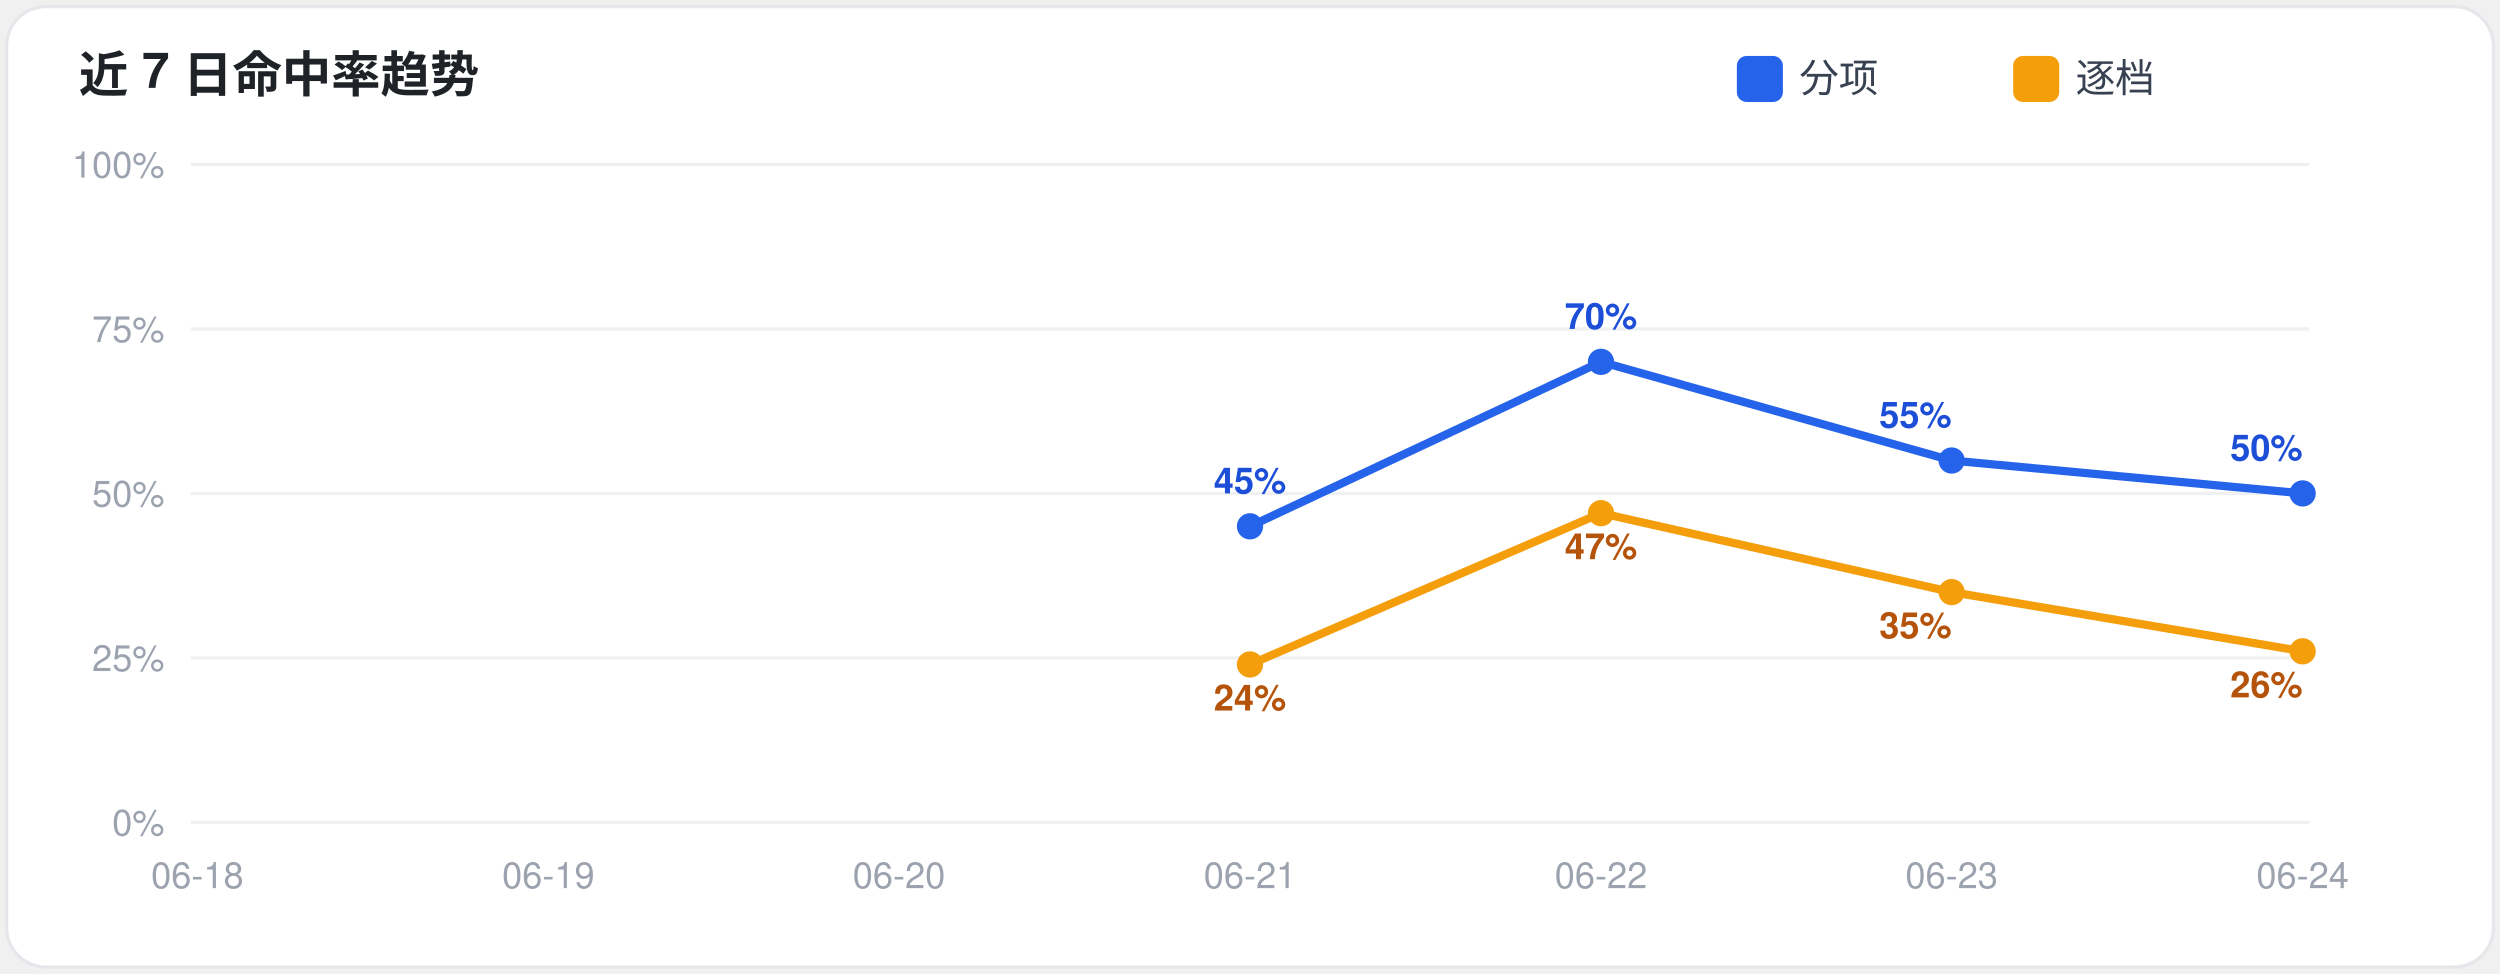
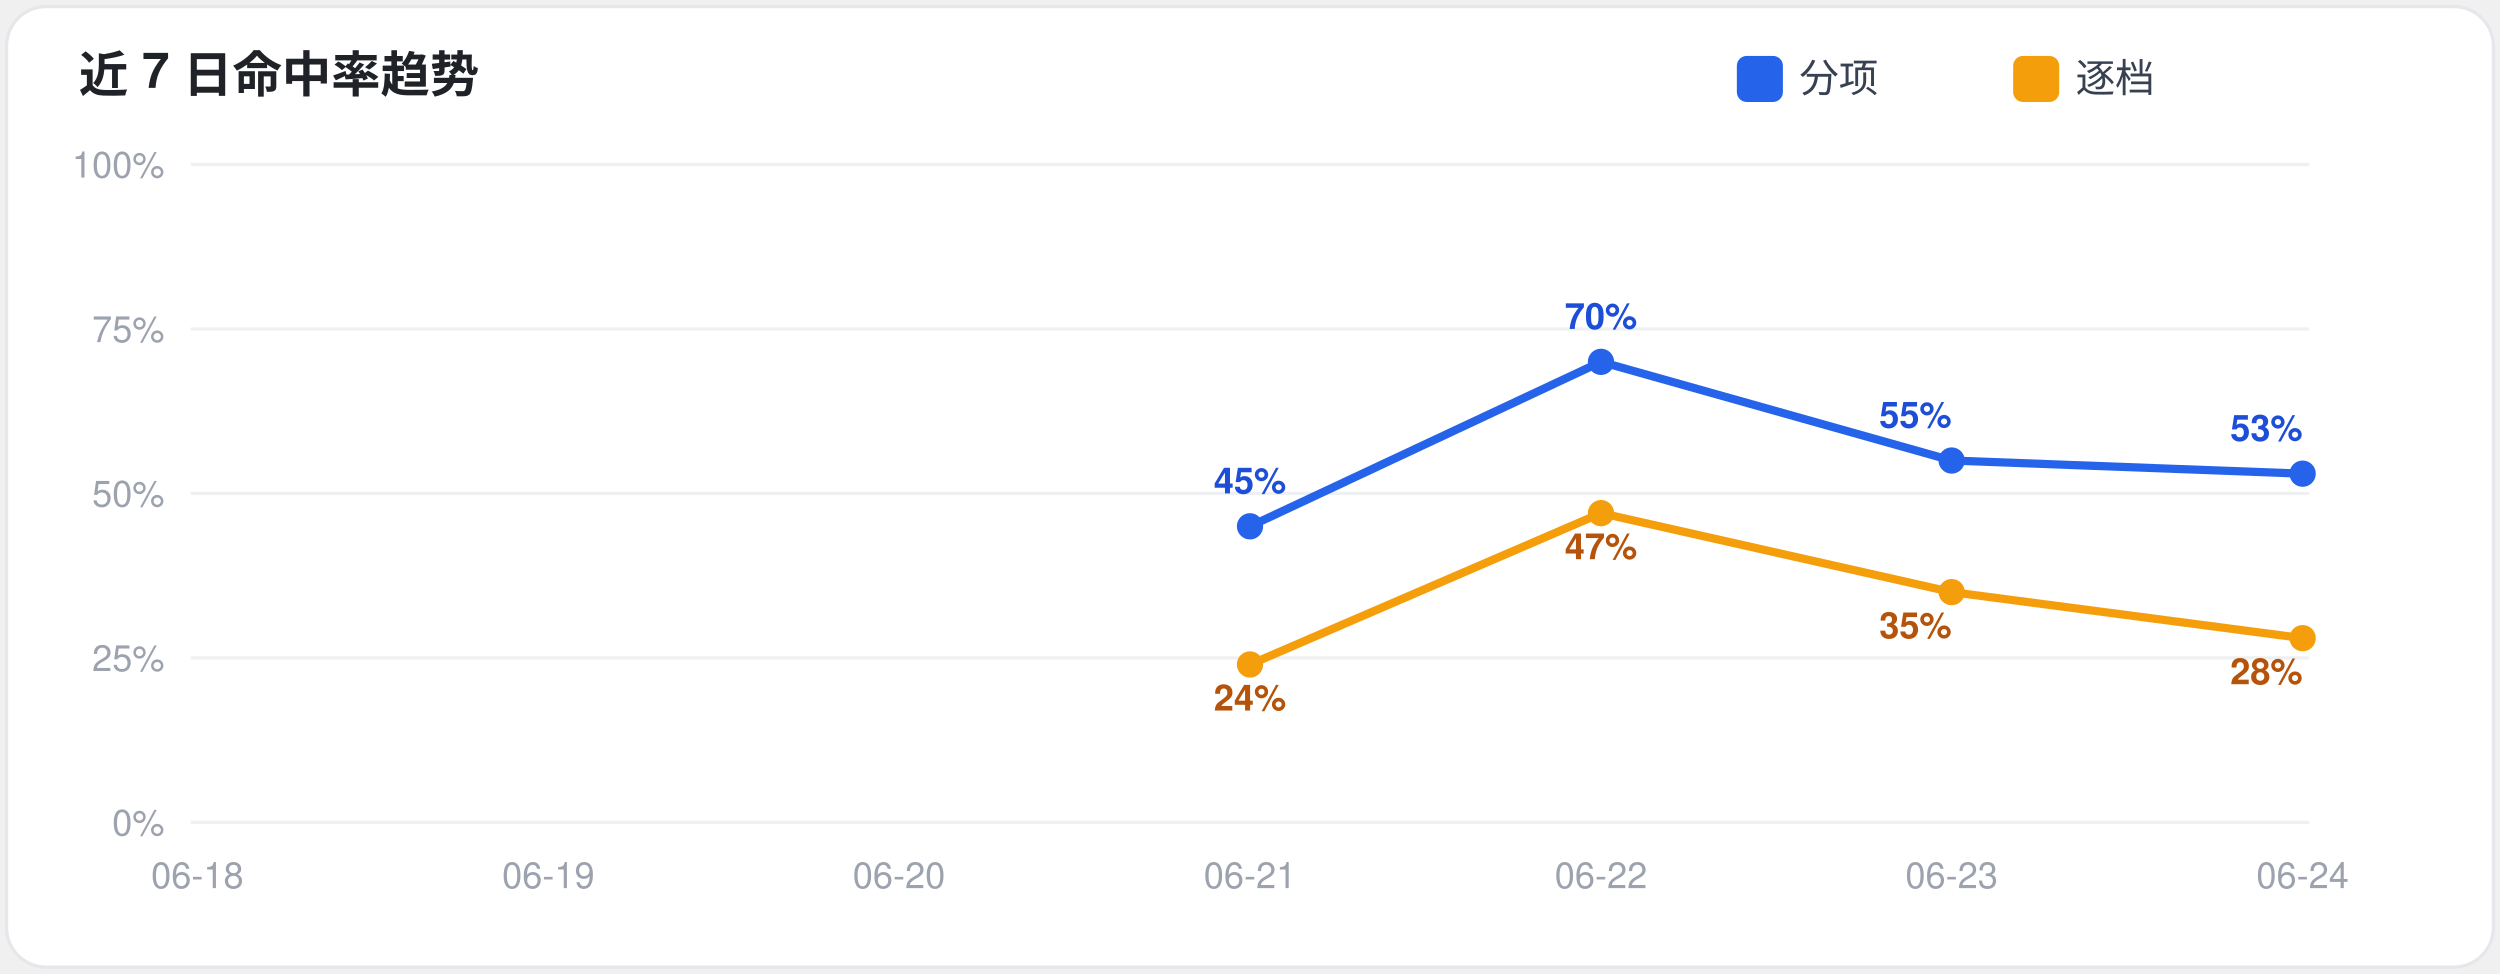
<svg xmlns="http://www.w3.org/2000/svg" viewBox="0 0 760 296" font-family="-apple-system, BlinkMacSystemFont, Segoe UI, Helvetica, Arial, sans-serif">
  <rect x="2" y="2" width="756" height="292" rx="12" fill="#ffffff" stroke="#e5e7eb" />
  <text x="24" y="28" font-size="15" font-weight="700" fill="#1f2328">近 7 日命中率趋势</text>
  <rect x="528" y="17" width="14" height="14" rx="3" fill="#2563eb" />
  <text x="547" y="28" font-size="12" fill="#374151">分项</text>
  <rect x="612" y="17" width="14" height="14" rx="3" fill="#f59e0b" />
  <text x="631" y="28" font-size="12" fill="#374151">逐档</text>
  <g stroke="#eef0f2" stroke-width="1">
    <line x1="58" y1="50" x2="702" y2="50" />
    <line x1="58" y1="100" x2="702" y2="100" />
    <line x1="58" y1="150" x2="702" y2="150" />
    <line x1="58" y1="200" x2="702" y2="200" />
    <line x1="58" y1="250" x2="702" y2="250" />
  </g>
  <g font-size="11" fill="#9ca3af" text-anchor="end">
    <text x="50" y="54">100%</text>
    <text x="50" y="104">75%</text>
    <text x="50" y="154">50%</text>
    <text x="50" y="204">25%</text>
    <text x="50" y="254">0%</text>
  </g>
  <g font-size="11" fill="#9ca3af" text-anchor="middle">
    <text x="60" y="270">06-18</text>
    <text x="166.7" y="270">06-19</text>
    <text x="273.3" y="270">06-20</text>
    <text x="380" y="270">06-21</text>
    <text x="486.7" y="270">06-22</text>
    <text x="593.3" y="270">06-23</text>
    <text x="700" y="270">06-24</text>
  </g>
-   <polyline points="380,202 486.7,156 593.3,180 700,198" fill="none" stroke="#f59e0b" stroke-width="2.5" />
+   <polyline points="380,202 486.7,156 593.3,180 700,194" fill="none" stroke="#f59e0b" stroke-width="2.5" />
  <circle cx="380" cy="202" r="4" fill="#f59e0b" />
  <circle cx="486.7" cy="156" r="4" fill="#f59e0b" />
  <circle cx="593.3" cy="180" r="4" fill="#f59e0b" />
-   <circle cx="700" cy="198" r="4" fill="#f59e0b" />
+   <circle cx="700" cy="194" r="4" fill="#f59e0b" />
  <text x="380" y="216" font-size="11" font-weight="600" fill="#b45309" text-anchor="middle">24%</text>
  <text x="486.7" y="170" font-size="11" font-weight="600" fill="#b45309" text-anchor="middle">47%</text>
  <text x="593.3" y="194" font-size="11" font-weight="600" fill="#b45309" text-anchor="end">35%</text>
-   <text x="700" y="212" font-size="11" font-weight="600" fill="#b45309" text-anchor="end">26%</text>
-   <polyline points="380,160 486.7,110 593.3,140 700,150" fill="none" stroke="#2563eb" stroke-width="2.5" />
+   <text x="700" y="208" font-size="11" font-weight="600" fill="#b45309" text-anchor="end">28%</text>
+   <polyline points="380,160 486.7,110 593.3,140 700,144" fill="none" stroke="#2563eb" stroke-width="2.5" />
  <circle cx="380" cy="160" r="4" fill="#2563eb" />
  <circle cx="486.7" cy="110" r="4" fill="#2563eb" />
  <circle cx="593.3" cy="140" r="4" fill="#2563eb" />
-   <circle cx="700" cy="150" r="4" fill="#2563eb" />
+   <circle cx="700" cy="144" r="4" fill="#2563eb" />
  <text x="380" y="150" font-size="11" font-weight="600" fill="#1d4ed8" text-anchor="middle">45%</text>
  <text x="486.7" y="100" font-size="11" font-weight="600" fill="#1d4ed8" text-anchor="middle">70%</text>
  <text x="593.3" y="130" font-size="11" font-weight="600" fill="#1d4ed8" text-anchor="end">55%</text>
-   <text x="700" y="140" font-size="11" font-weight="600" fill="#1d4ed8" text-anchor="end">50%</text>
+   <text x="700" y="134" font-size="11" font-weight="600" fill="#1d4ed8" text-anchor="end">53%</text>
</svg>
